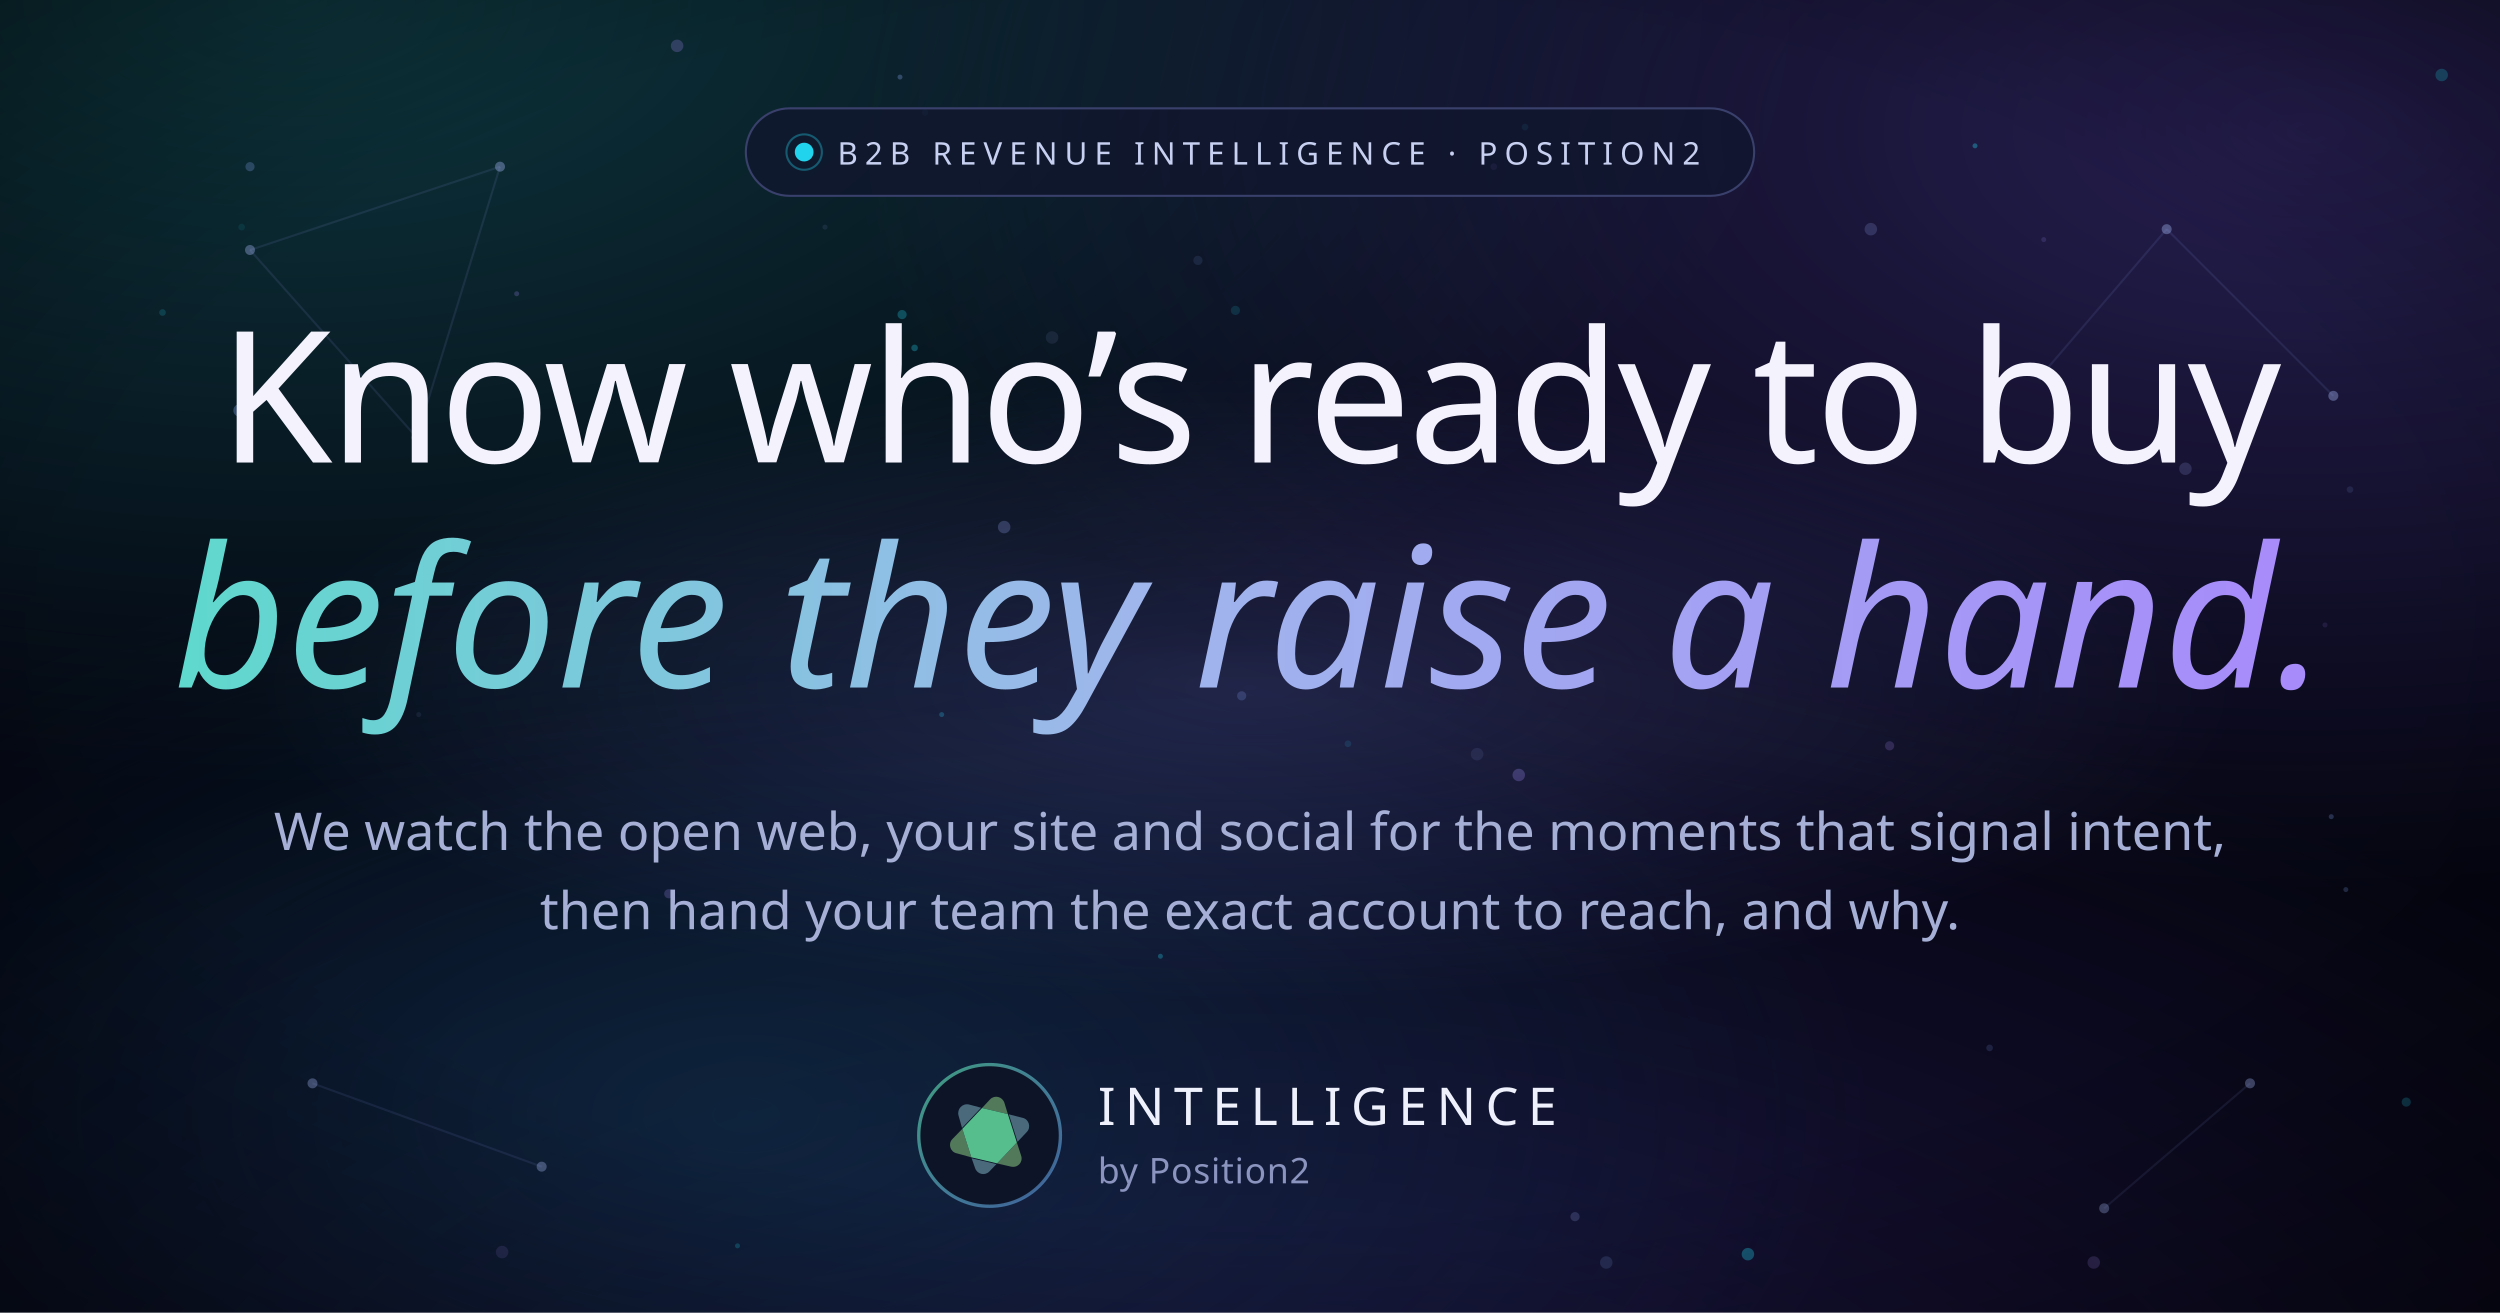
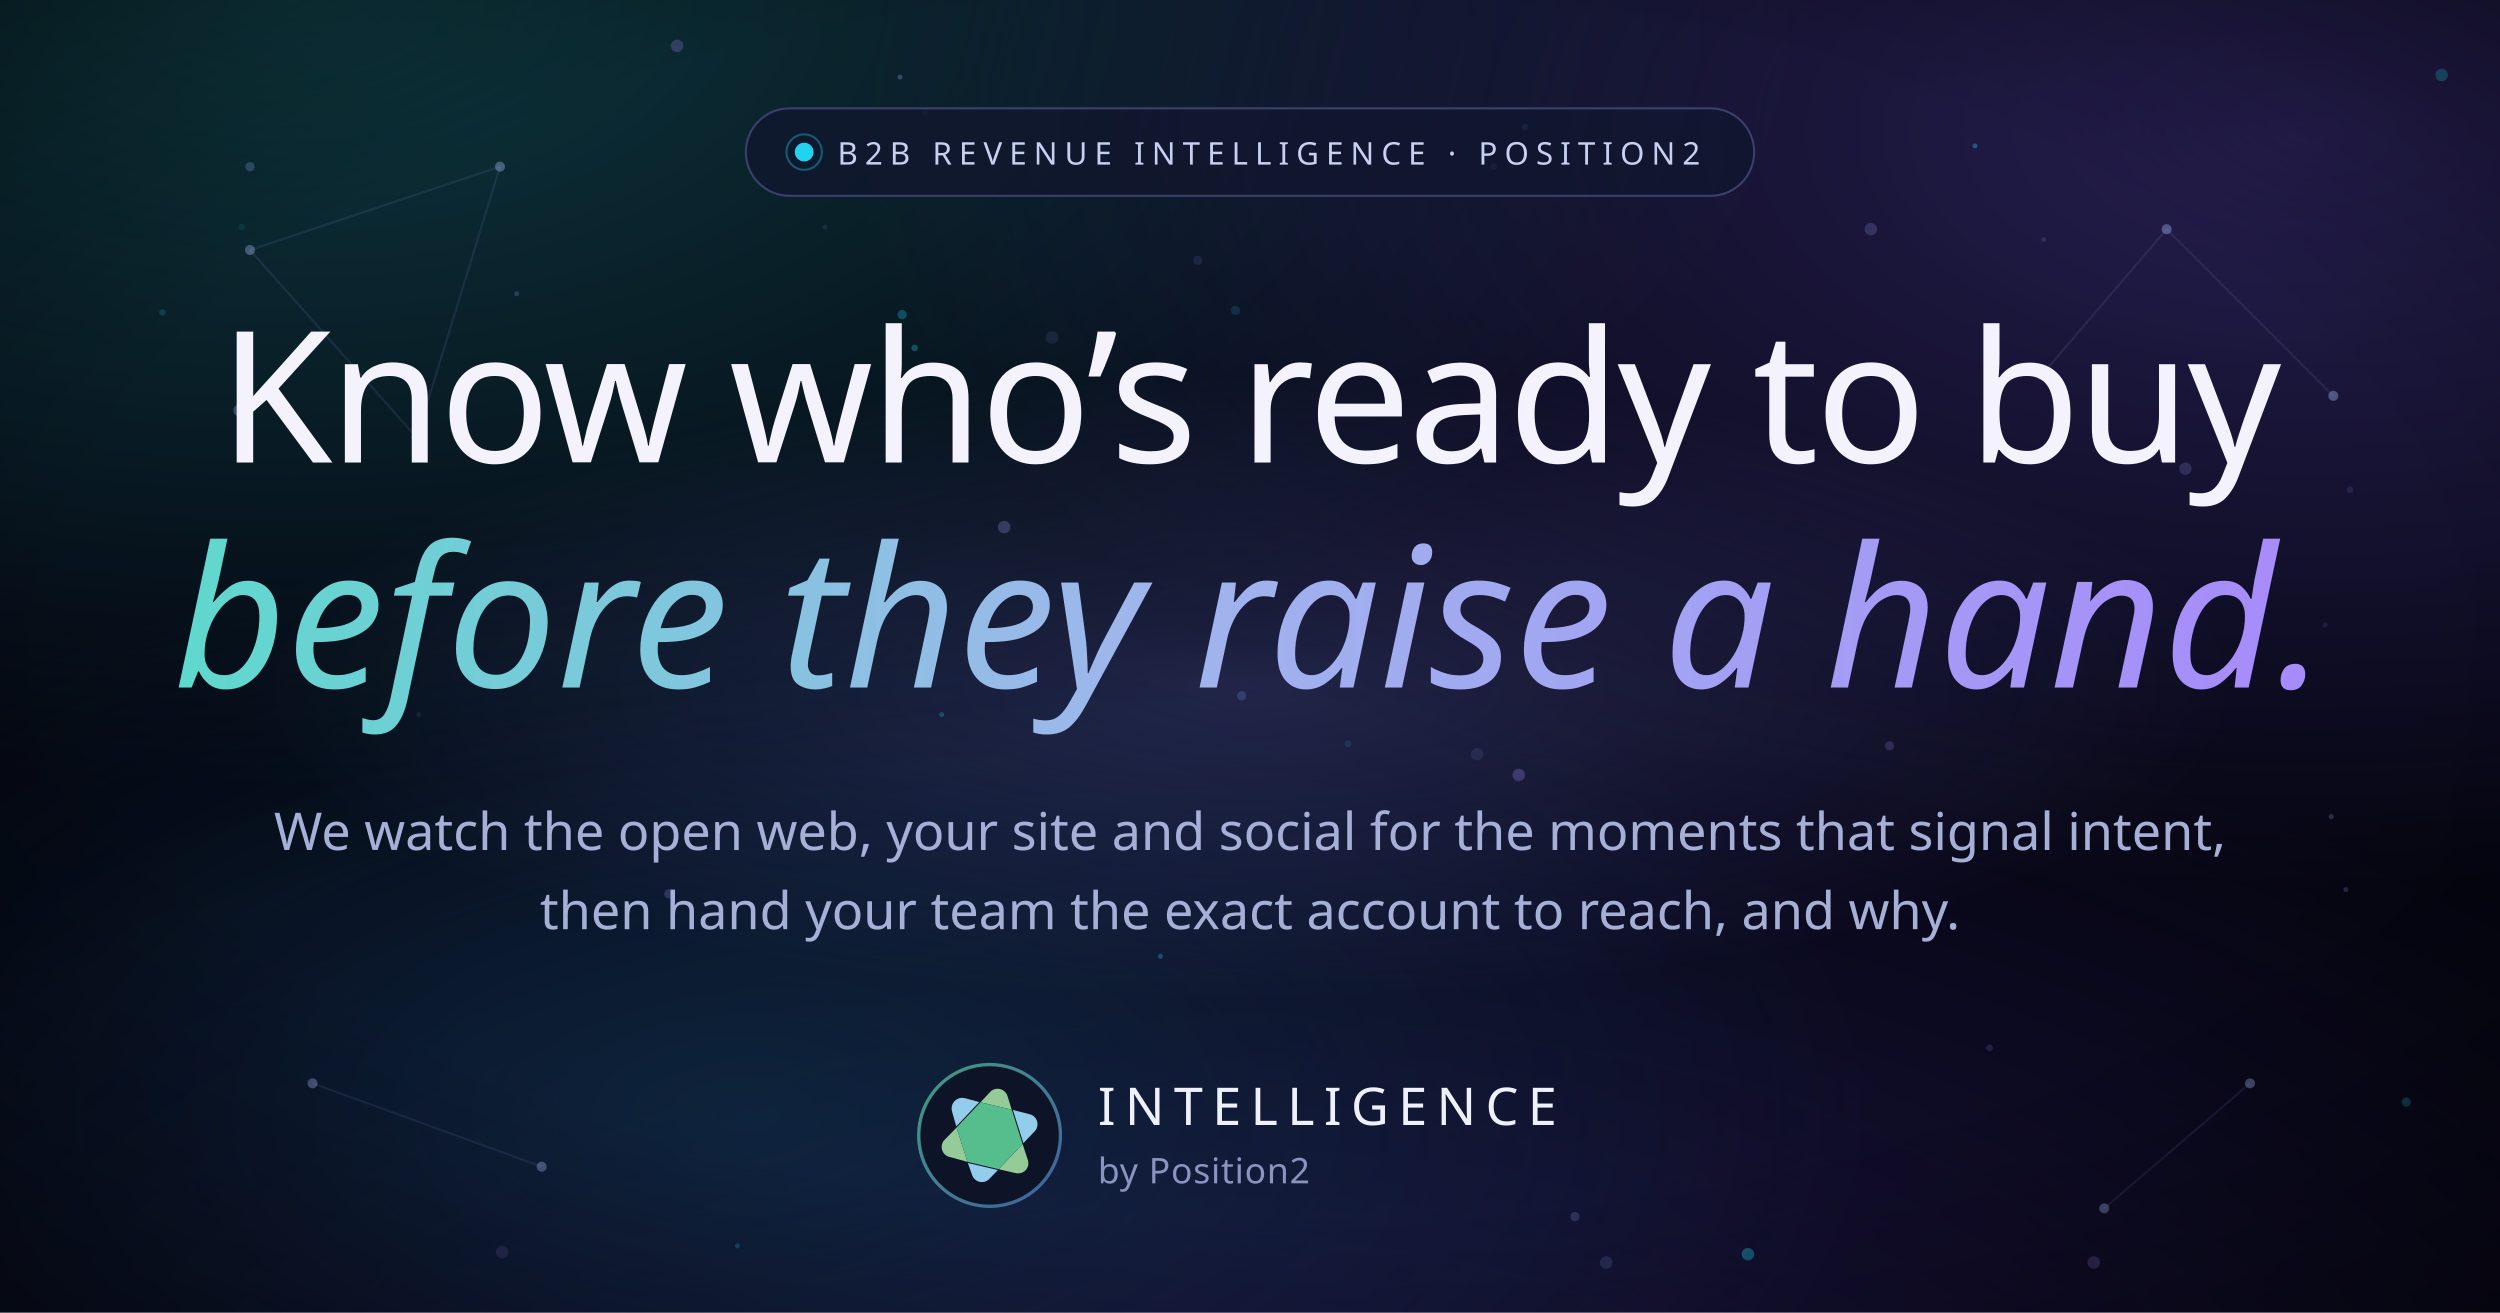
<svg xmlns="http://www.w3.org/2000/svg" width="1200" height="630" viewBox="0 0 1200 630">
  <defs>
    <radialGradient id="m1" cx="12%" cy="0%" r="60%">
      <stop offset="0%" stop-color="#155e63" stop-opacity=".55" />
      <stop offset="100%" stop-color="#155e63" stop-opacity="0" />
    </radialGradient>
    <radialGradient id="m2" cx="92%" cy="10%" r="58%">
      <stop offset="0%" stop-color="#3b2f79" stop-opacity=".6" />
      <stop offset="100%" stop-color="#3b2f79" stop-opacity="0" />
    </radialGradient>
    <radialGradient id="m3" cx="50%" cy="118%" r="70%">
      <stop offset="0%" stop-color="#2a1d5e" stop-opacity=".7" />
      <stop offset="100%" stop-color="#2a1d5e" stop-opacity="0" />
    </radialGradient>
    <radialGradient id="m4" cx="30%" cy="85%" r="45%">
      <stop offset="0%" stop-color="#0b3f54" stop-opacity=".45" />
      <stop offset="100%" stop-color="#0b3f54" stop-opacity="0" />
    </radialGradient>
    <linearGradient id="serif" x1="0" y1="0" x2="1" y2="0">
      <stop offset="0%" stop-color="#5fd8cd" />
      <stop offset="45%" stop-color="#9fb6ec" />
      <stop offset="100%" stop-color="#a78bfa" />
    </linearGradient>
    <linearGradient id="ring" x1="0" y1="0" x2="1" y2="1">
      <stop offset="0%" stop-color="#4cbf92" stop-opacity=".8" />
      <stop offset="100%" stop-color="#6ea8ff" stop-opacity=".5" />
    </linearGradient>
    <radialGradient id="under" cx="50%" cy="50%" r="50%">
      <stop offset="0%" stop-color="#7c83f5" stop-opacity=".22" />
      <stop offset="100%" stop-color="#7c83f5" stop-opacity="0" />
    </radialGradient>
    <radialGradient id="vig" cx="50%" cy="46%" r="75%">
      <stop offset="62%" stop-color="#000" stop-opacity="0" />
      <stop offset="100%" stop-color="#000" stop-opacity=".5" />
    </radialGradient>
  </defs>
  <rect width="1200" height="630" fill="#040510" />
  <rect width="1200" height="630" fill="url(#m1)" />
  <rect width="1200" height="630" fill="url(#m2)" />
  <rect width="1200" height="630" fill="url(#m3)" />
  <rect width="1200" height="630" fill="url(#m4)" />
  <line x1="120" y1="120" x2="240" y2="80" stroke="#7e8ecf" stroke-opacity=".14" stroke-width="1" />
  <line x1="240" y1="80" x2="200" y2="210" stroke="#7e8ecf" stroke-opacity=".14" stroke-width="1" />
  <line x1="120" y1="120" x2="200" y2="210" stroke="#7e8ecf" stroke-opacity=".14" stroke-width="1" />
  <line x1="1040" y1="110" x2="1120" y2="190" stroke="#7e8ecf" stroke-opacity=".14" stroke-width="1" />
  <line x1="1040" y1="110" x2="980" y2="180" stroke="#7e8ecf" stroke-opacity=".14" stroke-width="1" />
  <line x1="150" y1="520" x2="260" y2="560" stroke="#7e8ecf" stroke-opacity=".14" stroke-width="1" />
  <line x1="1080" y1="520" x2="1010" y2="580" stroke="#7e8ecf" stroke-opacity=".14" stroke-width="1" />
  <circle cx="120" cy="120" r="2.4" fill="#9db0ea" opacity=".4" />
  <circle cx="240" cy="80" r="2.4" fill="#9db0ea" opacity=".4" />
  <circle cx="200" cy="210" r="2.4" fill="#9db0ea" opacity=".4" />
  <circle cx="1040" cy="110" r="2.4" fill="#9db0ea" opacity=".4" />
  <circle cx="1120" cy="190" r="2.4" fill="#9db0ea" opacity=".4" />
  <circle cx="980" cy="180" r="2.4" fill="#9db0ea" opacity=".4" />
  <circle cx="150" cy="520" r="2.4" fill="#9db0ea" opacity=".4" />
  <circle cx="260" cy="560" r="2.4" fill="#9db0ea" opacity=".4" />
  <circle cx="1080" cy="520" r="2.4" fill="#9db0ea" opacity=".4" />
  <circle cx="1010" cy="580" r="2.4" fill="#9db0ea" opacity=".4" />
  <circle cx="396" cy="109" r="1.2" fill="#8b9be0" opacity="0.12" />
  <circle cx="444" cy="54" r="1.6" fill="#7ea0e8" opacity="0.11" />
  <circle cx="505" cy="162" r="3.0" fill="#8b9be0" opacity="0.12" />
  <circle cx="1119" cy="392" r="1.2" fill="#7ea0e8" opacity="0.26" />
  <circle cx="78" cy="150" r="1.6" fill="#22d3ee" opacity="0.18" />
  <circle cx="647" cy="357" r="1.6" fill="#22d3ee" opacity="0.13" />
  <circle cx="452" cy="343" r="1.2" fill="#22d3ee" opacity="0.26" />
  <circle cx="596" cy="334" r="2.2" fill="#7ea0e8" opacity="0.23" />
  <circle cx="439" cy="167" r="1.6" fill="#22d3ee" opacity="0.30" />
  <circle cx="115" cy="197" r="3.0" fill="#7ea0e8" opacity="0.35" />
  <circle cx="354" cy="598" r="1.2" fill="#22d3ee" opacity="0.24" />
  <circle cx="898" cy="110" r="3.0" fill="#8b9be0" opacity="0.22" />
  <circle cx="907" cy="358" r="2.2" fill="#a78bfa" opacity="0.20" />
  <circle cx="709" cy="362" r="3.0" fill="#8b9be0" opacity="0.12" />
  <circle cx="1116" cy="300" r="1.2" fill="#a78bfa" opacity="0.12" />
  <circle cx="771" cy="606" r="3.0" fill="#7ea0e8" opacity="0.18" />
  <circle cx="1049" cy="225" r="3.0" fill="#8b9be0" opacity="0.20" />
  <circle cx="593" cy="149" r="2.2" fill="#22d3ee" opacity="0.14" />
  <circle cx="482" cy="561" r="3.0" fill="#7ea0e8" opacity="0.12" />
  <circle cx="486" cy="184" r="1.6" fill="#a78bfa" opacity="0.33" />
  <circle cx="839" cy="602" r="3.0" fill="#22d3ee" opacity="0.37" />
  <circle cx="116" cy="109" r="1.6" fill="#22d3ee" opacity="0.10" />
  <circle cx="325" cy="22" r="3.0" fill="#a78bfa" opacity="0.25" />
  <circle cx="1126" cy="427" r="1.2" fill="#7ea0e8" opacity="0.23" />
  <circle cx="482" cy="253" r="3.0" fill="#8b9be0" opacity="0.28" />
  <circle cx="241" cy="601" r="3.0" fill="#a78bfa" opacity="0.15" />
  <circle cx="717" cy="80" r="1.6" fill="#a78bfa" opacity="0.25" />
  <circle cx="732" cy="61" r="1.6" fill="#22d3ee" opacity="0.27" />
  <circle cx="756" cy="584" r="2.2" fill="#8b9be0" opacity="0.23" />
  <circle cx="1005" cy="606" r="3.0" fill="#a78bfa" opacity="0.23" />
  <circle cx="120" cy="80" r="2.2" fill="#7ea0e8" opacity="0.31" />
  <circle cx="981" cy="115" r="1.2" fill="#a78bfa" opacity="0.16" />
  <circle cx="190" cy="340" r="1.2" fill="#a78bfa" opacity="0.31" />
  <circle cx="1155" cy="529" r="2.2" fill="#22d3ee" opacity="0.25" />
  <circle cx="433" cy="151" r="2.2" fill="#22d3ee" opacity="0.28" />
  <circle cx="955" cy="503" r="1.6" fill="#7ea0e8" opacity="0.16" />
  <circle cx="432" cy="37" r="1.2" fill="#7ea0e8" opacity="0.32" />
  <circle cx="321" cy="429" r="2.2" fill="#a78bfa" opacity="0.23" />
  <circle cx="1128" cy="235" r="1.6" fill="#7ea0e8" opacity="0.13" />
  <circle cx="248" cy="141" r="1.2" fill="#a78bfa" opacity="0.23" />
  <circle cx="948" cy="70" r="1.2" fill="#22d3ee" opacity="0.35" />
  <circle cx="575" cy="125" r="2.2" fill="#7ea0e8" opacity="0.12" />
  <circle cx="557" cy="459" r="1.2" fill="#22d3ee" opacity="0.30" />
  <circle cx="1172" cy="36" r="3.0" fill="#22d3ee" opacity="0.33" />
  <circle cx="729" cy="372" r="3.0" fill="#a78bfa" opacity="0.28" />
  <circle cx="201" cy="343" r="1.2" fill="#8b9be0" opacity="0.10" />
  <ellipse cx="600" cy="330" rx="480" ry="150" fill="url(#under)" />
  <g>
    <rect x="358" y="52" width="484" height="42" rx="21" fill="#10162e" fill-opacity=".75" stroke="#39406b" stroke-width="1" />
    <circle cx="386" cy="73" r="4.5" fill="#22d3ee" />
    <circle cx="386" cy="73" r="8.5" fill="none" stroke="#22d3ee" stroke-opacity=".35" />
    <text x="402" y="79" font-family="JBMono SB" font-size="15" fill="#c7d0f0" letter-spacing="3.4">B2B REVENUE INTELLIGENCE · POSITION2</text>
  </g>
  <text x="600" y="222" text-anchor="middle" font-family="Bricolage XB" font-size="88" fill="#f4f2fc" letter-spacing="-1.5">Know who’s ready to buy</text>
  <text x="600" y="330" text-anchor="middle" font-family="Instrument Serif" font-style="italic" font-size="94" fill="url(#serif)">before they raise a hand.</text>
  <text x="600" y="408" text-anchor="middle" font-family="Inter Med" font-size="25" fill="#a6b0d6">We watch the open web, your site and social for the moments that signal intent,</text>
  <text x="600" y="446" text-anchor="middle" font-family="Inter Med" font-size="25" fill="#a6b0d6">then hand your team the exact account to reach, and why.</text>
  <g>
    <circle cx="475" cy="545" r="34" fill="#0d1428" stroke="url(#ring)" stroke-width="1.6" />
-     <g transform="translate(450.00,520.00) scale(0.5)">
-       <g transform="translate(12.00,12.87) scale(0.8214)">
-         <path fill="#53795b" d="M83.2,69.05l-5.06-15.55-23.06,24.42,15.92,3.68c8.14,2.03,14.58-5.09,12.21-12.55Z" />
-         <path fill="#53795b" d="M67.62,20.27l-4.07-13.23C61.18-.08,52.36-2.45,46.94,2.98l-9.49,10.17,30.18,7.12Z" />
-         <path fill="#53795b" d="M14.38,37.56l-11.53,11.87c-5.43,5.43-2.71,14.92,4.75,16.62l17.3,4.75-10.51-33.23Z" />
-         <path fill="#4a6a7c" d="M84.92,24.68l-16.15-4.12,10.16,32.11,10.74-11.38c5.43-5.43,2.71-14.92-4.75-16.62Z" />
-         <polygon fill="#55be8c" points="78.14 53.5 67.62 20.27 37.44 13.15 14.38 37.56 24.9 70.8 55.08 77.92 78.14 53.5" />
-         <path fill="#4a6a7c" d="M25.29,71.92l4.01,11.43c2.37,7.12,11.19,9.5,16.62,4.07l8.35-8.66-28.98-6.84Z" />
-         <path fill="#4a6a7c" d="M36.34,12.86l-14.16-3.78c-7.8-1.7-14.24,5.43-12.21,12.89l4.09,14.48,22.28-23.59Z" />
-       </g>
+     <g transform="translate(475,545) scale(0.1568) translate(-146.66,-142.87)">
+       <path d="M263.773 218.286C271.299 241.872 250.872 264.383 225.07 257.951L174.612 246.316L247.716 169.131L263.773 218.286Z" fill="#94CB99" />
+       <path d="M78.93 223.803L24.099 208.8C0.447 203.44 -8.154 173.425 9.047 156.271L45.599 118.746L78.93 223.803Z" fill="#94CB99" />
+       <path d="M148.808 9.405C166.011 -7.75 193.962 -0.246 201.488 22.269L214.39 64.079L118.708 41.569L148.808 9.405Z" fill="#94CB99" />
+       <path d="M172.052 248.965L145.584 276.336C128.384 293.49 100.43 285.986 92.904 263.472L80.178 227.349L172.052 248.965Z" fill="#94CDEC" />
+       <path d="M269.219 78.015C292.871 83.373 301.472 113.391 284.271 130.542L250.208 166.503L218.005 64.994L269.219 78.015Z" fill="#94CDEC" />
+       <path d="M31.616 69.437C25.165 45.855 45.593 23.344 70.32 28.702L115.223 40.642L44.596 115.208L31.616 69.437Z" fill="#94CDEC" />
+       <path d="M247.717 169.134L214.39 64.079L118.706 41.567L45.601 118.751L78.929 223.806L174.612 246.32L247.717 169.134Z" fill="#55BE8C" />
    </g>
    <text x="527" y="540" font-family="Bricolage XB" font-size="25" fill="#eef1fb" letter-spacing="4.5">INTELLIGENCE</text>
    <text x="527" y="568" font-family="Inter Med" font-size="17" fill="#8b94be" letter-spacing=".4">by Position2</text>
  </g>
  <rect width="1200" height="630" fill="url(#vig)" />
</svg>
